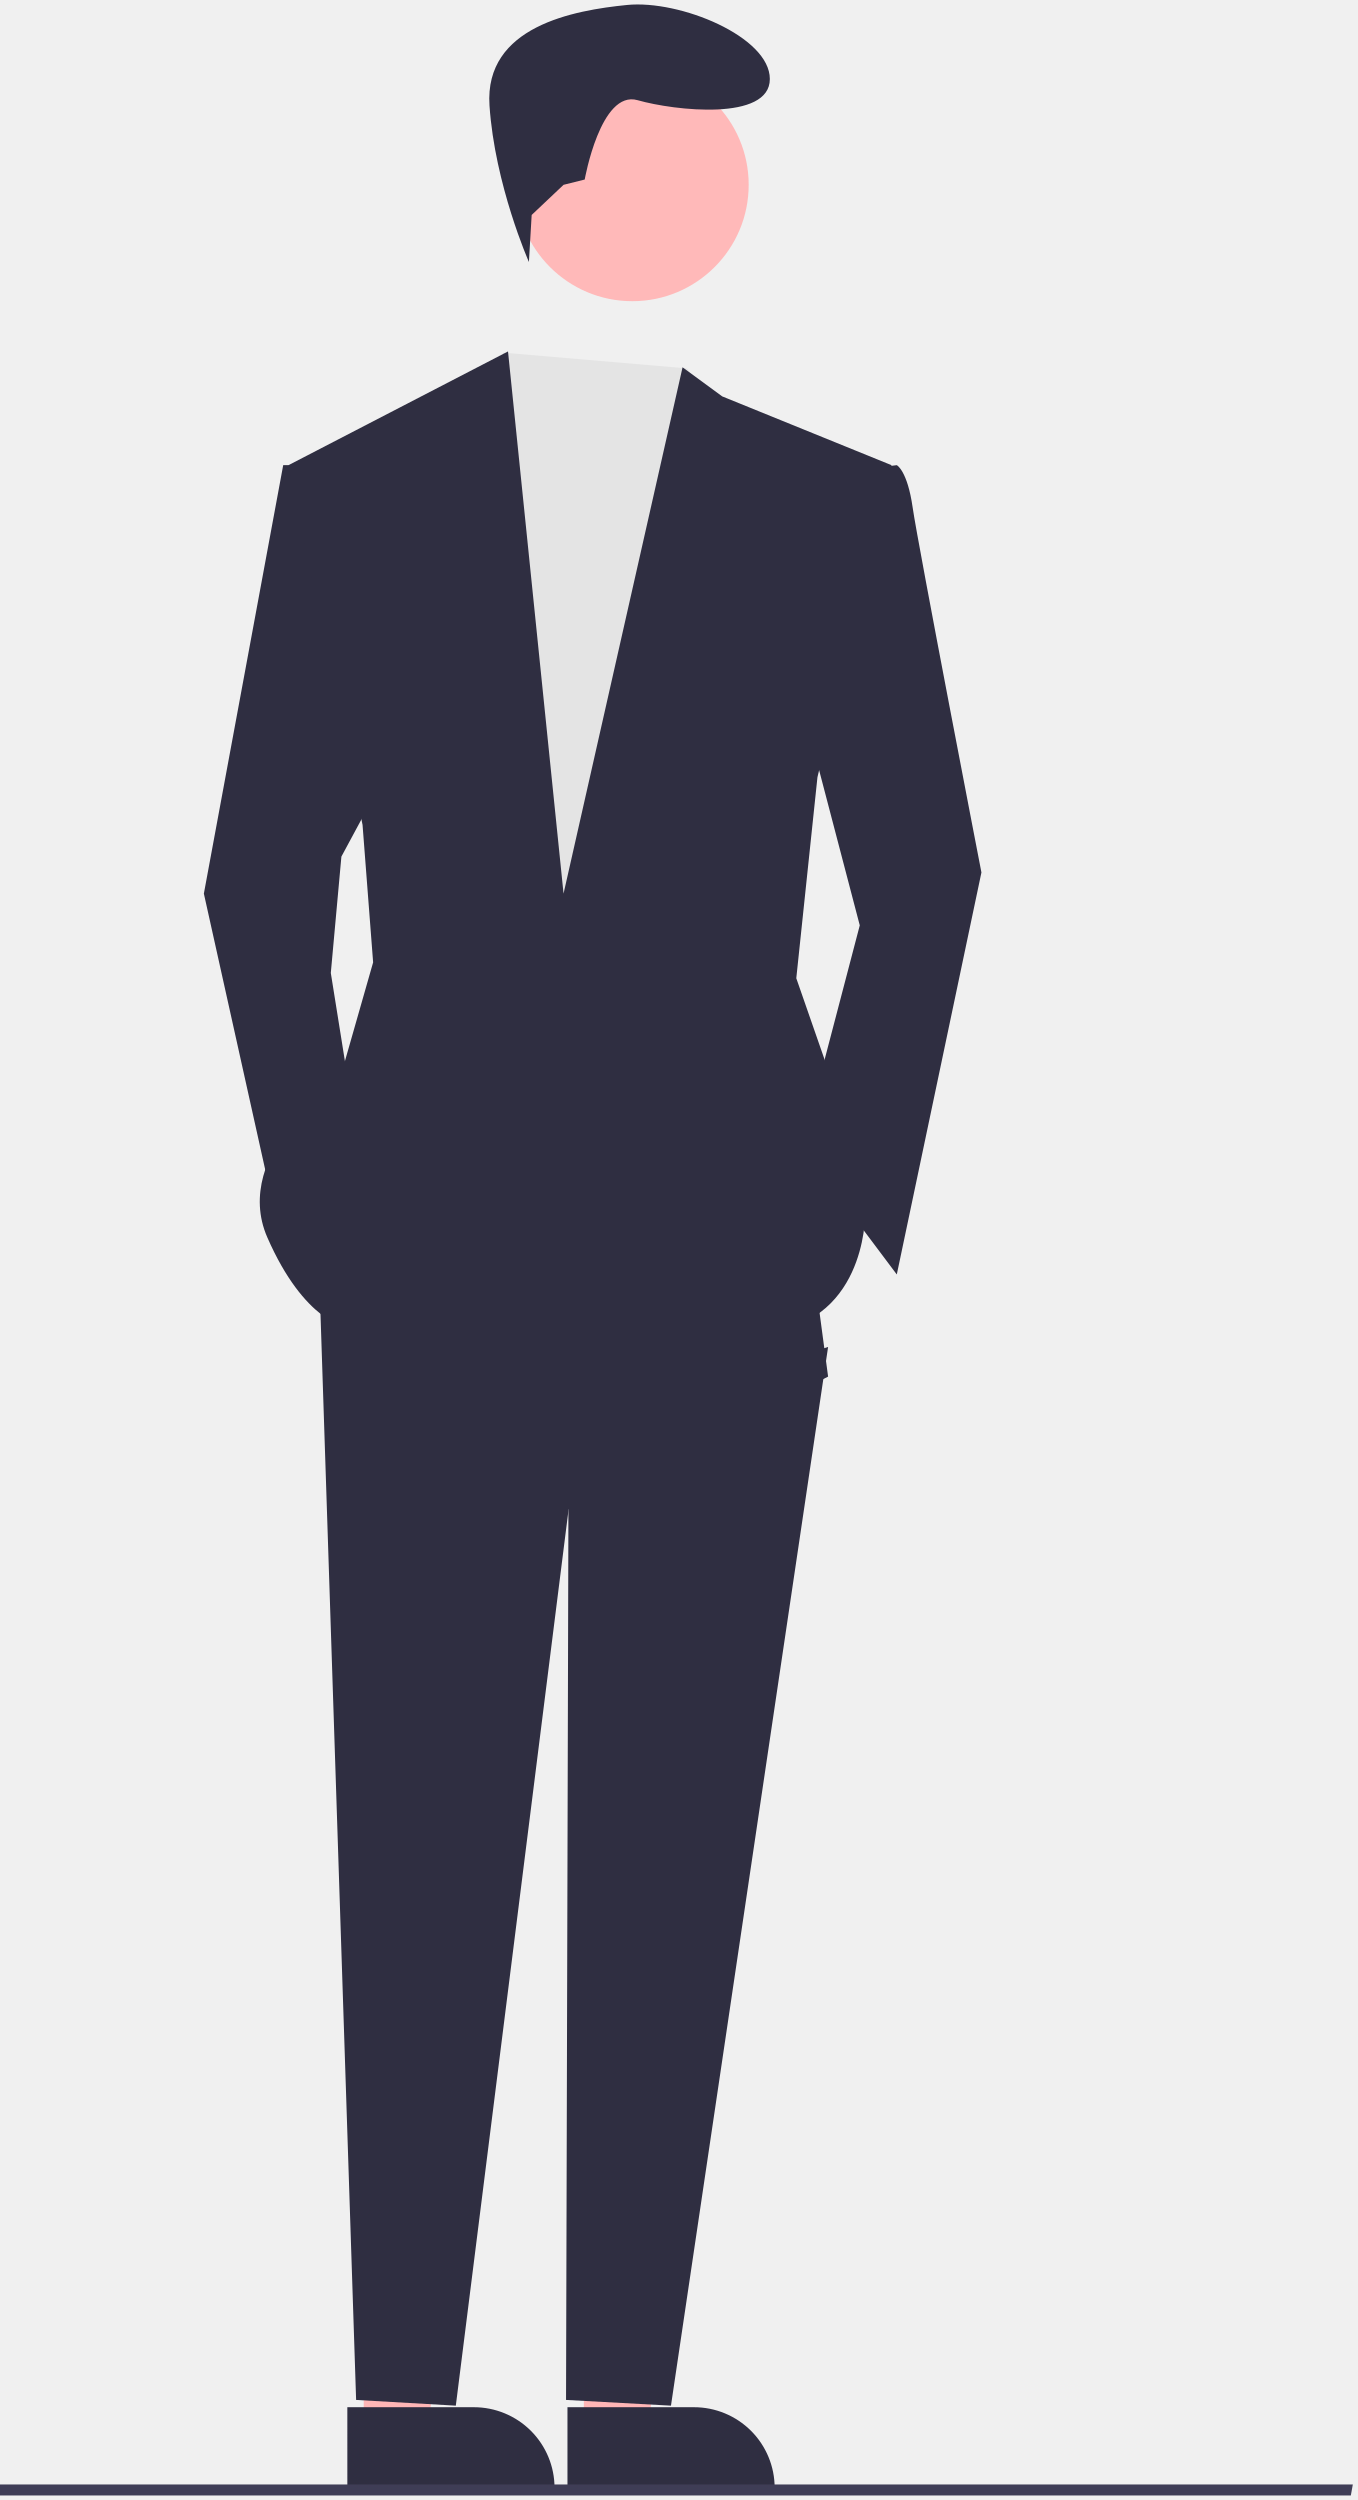
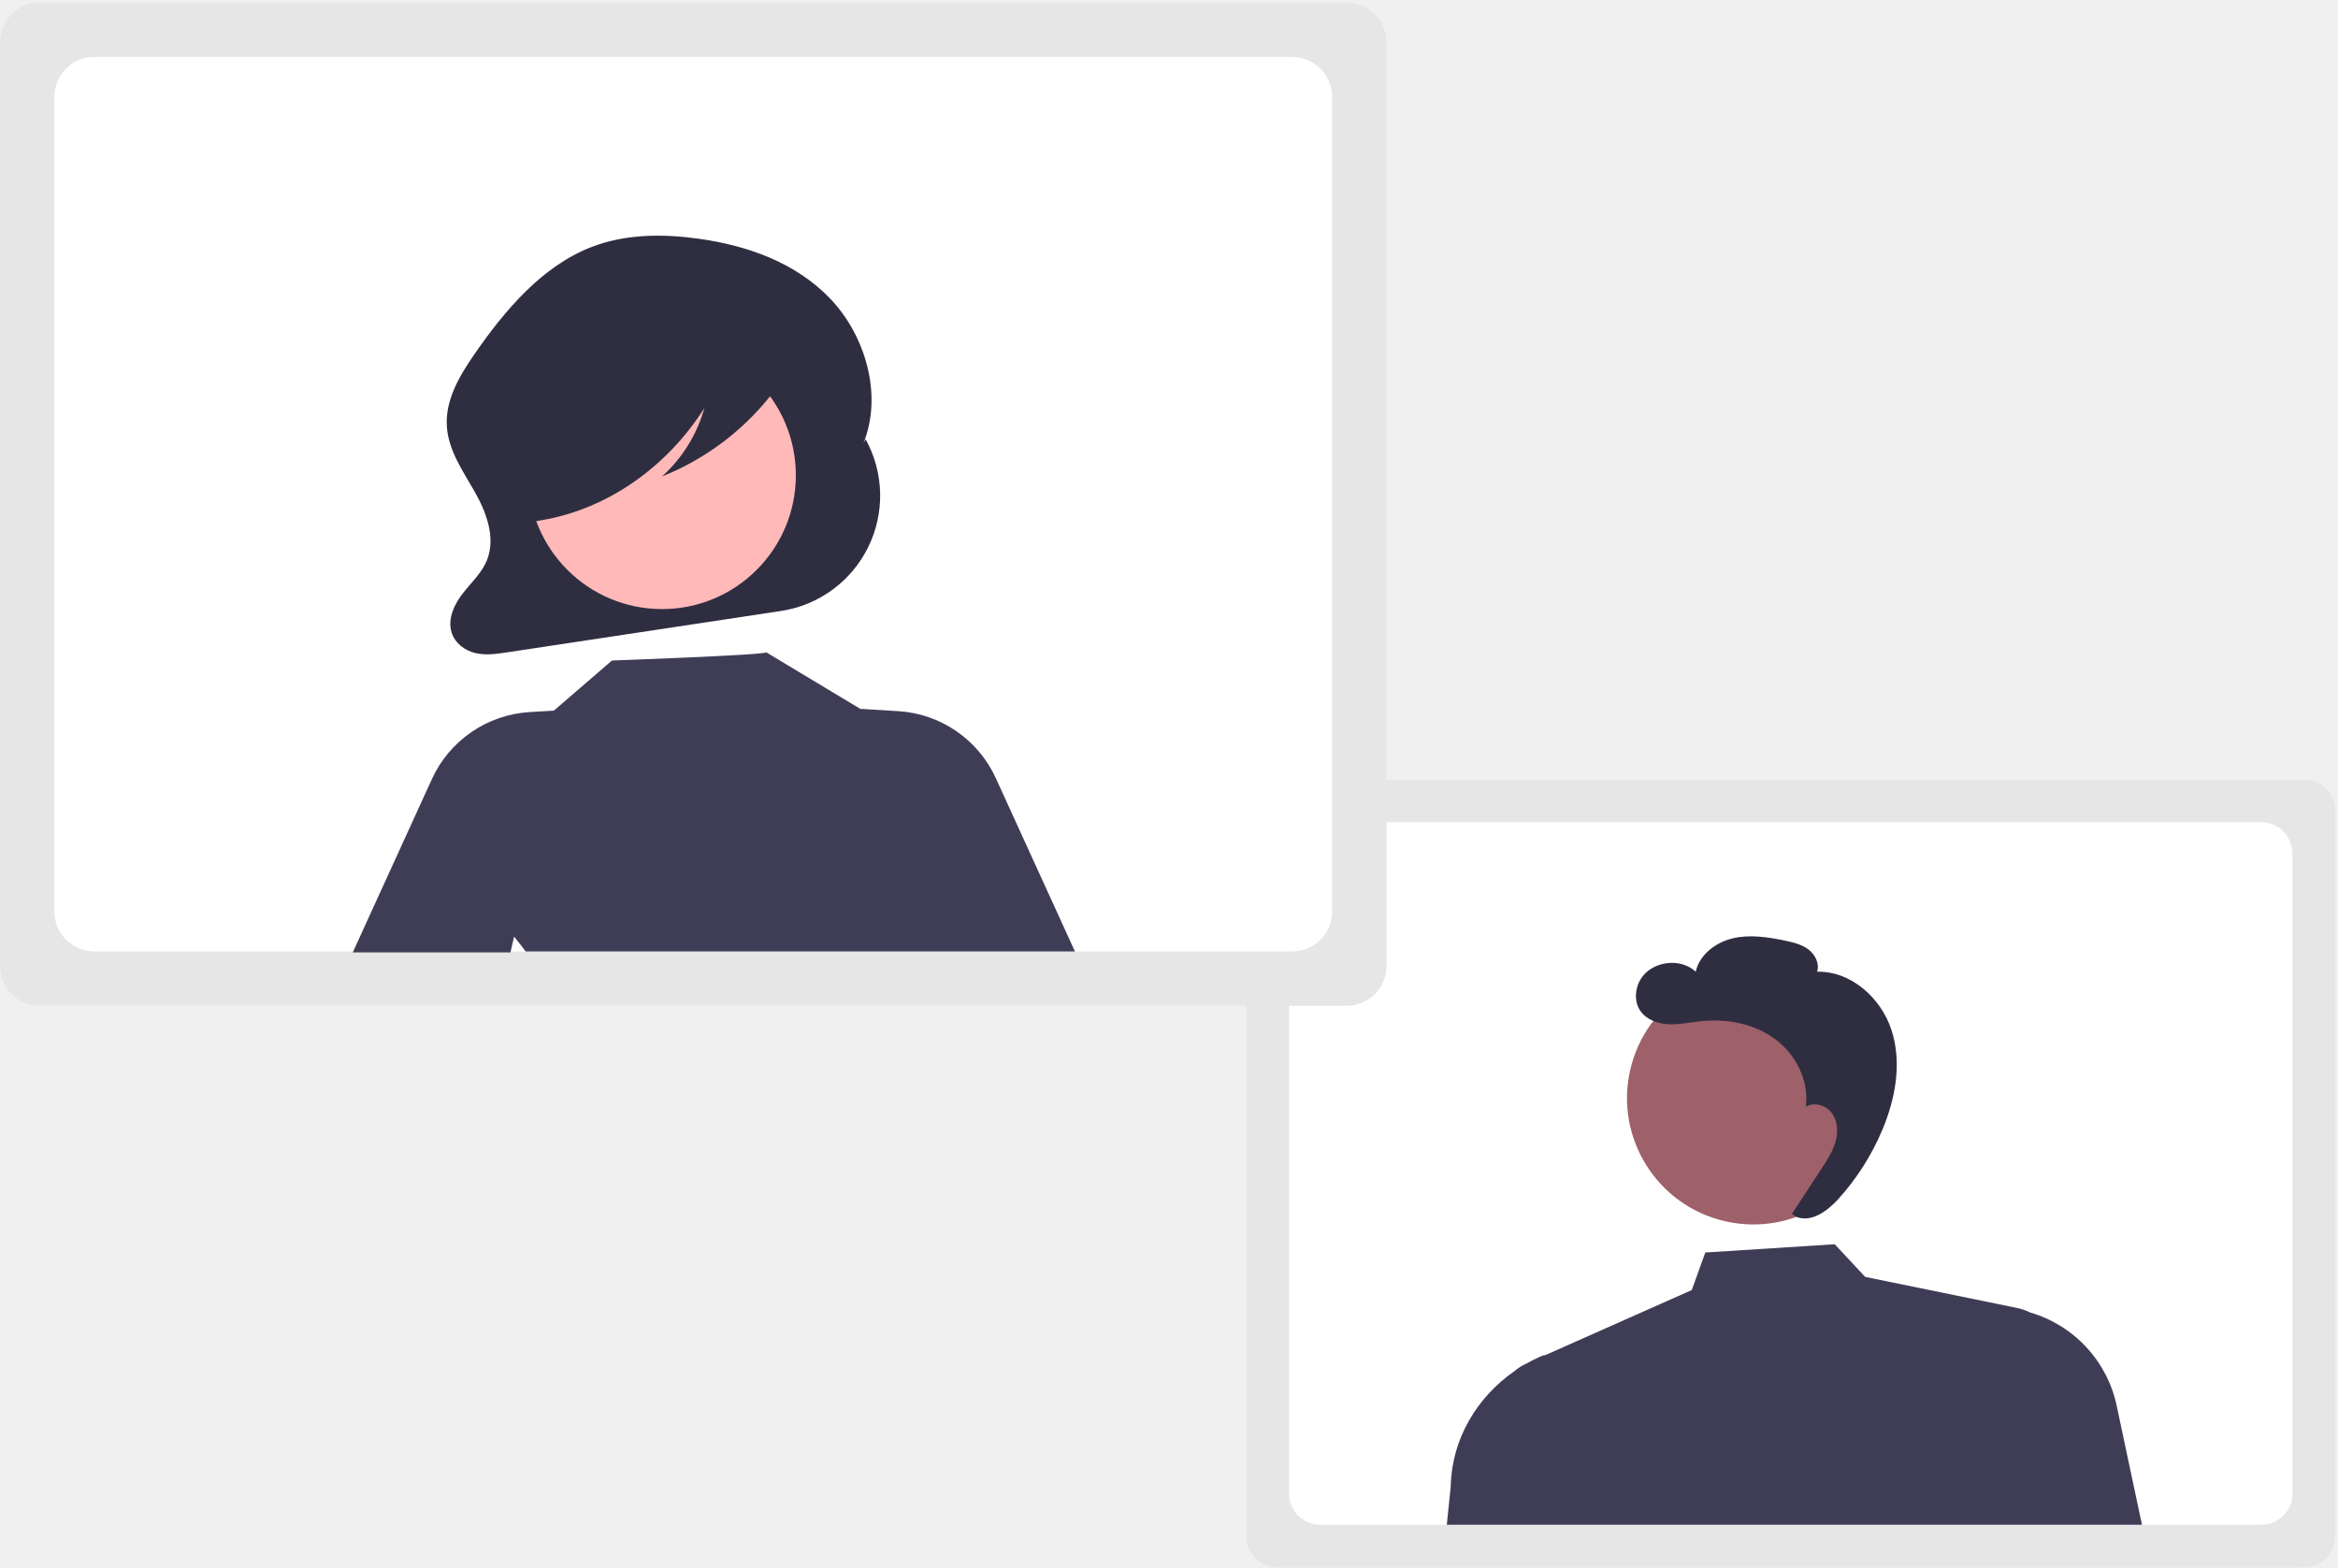
- <svg xmlns="http://www.w3.org/2000/svg" width="259" height="477" viewBox="0 0 259 477" fill="none">
-   <path d="M69.4 463.299H81.66L87.492 416.011L69.398 416.012L69.4 463.299Z" fill="#FFB6B6" />
-   <path d="M66.272 459.297L90.416 459.296C94.497 459.296 98.412 460.917 101.297 463.803C104.183 466.688 105.804 470.602 105.804 474.682V475.182L66.273 475.184L66.272 459.297Z" fill="#2F2E41" />
-   <path d="M111.4 463.299H123.66L129.492 416.011L111.398 416.012L111.4 463.299Z" fill="#FFB6B6" />
-   <path d="M108.272 459.297L132.416 459.296H132.417C136.498 459.296 140.412 460.917 143.297 463.803C146.183 466.688 147.804 470.602 147.804 474.682V475.182L108.273 475.184L108.272 459.297Z" fill="#2F2E41" />
-   <path d="M158 257L128.02 459L108 457.908L108.497 272.43L158 257Z" fill="#2F2E41" />
-   <path d="M77.167 201L149.917 202.101L158 262.655L108.49 287.978L86.969 459L67.947 457.909L61 246.14L77.167 201Z" fill="#2F2E41" />
-   <path d="M120.645 57.467C132.907 57.467 142.848 47.526 142.848 35.263C142.848 23.001 132.907 13.06 120.645 13.06C108.382 13.06 98.441 23.001 98.441 35.263C98.441 47.526 108.382 57.467 120.645 57.467Z" fill="#FFB9B9" />
-   <path d="M131.038 70.282L143.858 86.735L137.802 212.89L90.368 211.881L82.294 101.874L92.386 73.615L96.038 67.282L131.038 70.282Z" fill="#E4E4E4" />
-   <path d="M152.941 134.169L164.043 176.558L152.941 218.946L171.108 243.168L187.256 166.465C187.256 166.465 175.145 103.892 174.135 96.827C173.126 89.763 171.108 88.753 171.108 88.753L163.034 89.763L152.941 134.169Z" fill="#2F2E41" />
-   <path d="M72.203 150.317L65.138 163.438L63.118 185.641L67.156 210.872L53.026 234.085L38.898 170.502L54.035 88.753H60.092L72.203 150.317Z" fill="#2F2E41" />
-   <path d="M101.443 41.014L100.917 49.99C100.917 49.99 94.404 35.263 93.395 20.125C92.386 4.986 109.543 1.958 119.635 0.949C129.728 -0.06 146.885 7.004 146.885 15.078C146.885 23.152 128.719 21.134 121.654 19.115C114.589 17.097 111.562 34.254 111.562 34.254L107.525 35.263L101.443 41.014Z" fill="#2F2E41" />
-   <path d="M155.969 148.299L151.932 186.65L160.006 209.863L165.052 232.066C165.052 232.066 165.052 253.26 144.867 254.27C124.682 255.279 66.146 253.26 66.146 253.26C66.146 253.26 58.072 252.251 51.007 236.103C43.943 219.955 65.137 204.817 65.137 204.817L71.192 183.622L69.174 157.382L55.044 88.753L96.928 67.055L107.525 170.502L130.233 70.082L137.802 75.633L170.098 88.753L155.969 148.299Z" fill="#2F2E41" />
-   <path d="M257.738 476.136H0V474.03H258.12L257.738 476.136Z" fill="#3F3D56" />
+ <svg xmlns="http://www.w3.org/2000/svg" width="814" height="546" viewBox="0 0 814 546" fill="none">
+   <path d="M802.126 545.85H444.811C441.919 545.847 439.146 544.696 437.1 542.651C435.055 540.605 433.905 537.832 433.901 534.94V282.358C433.905 279.466 435.055 276.693 437.1 274.647C439.146 272.602 441.919 271.452 444.811 271.448H802.126C805.019 271.452 807.792 272.602 809.837 274.647C811.882 276.693 813.033 279.466 813.036 282.358V534.94C813.033 537.833 811.882 540.606 809.837 542.651C807.792 544.696 805.018 545.847 802.126 545.85Z" fill="#E6E6E6" />
+   <path d="M787.25 286.322H459.691C456.798 286.326 454.023 287.477 451.977 289.523C449.931 291.569 448.78 294.343 448.776 297.237V520.06C448.78 522.954 449.931 525.728 451.977 527.774C454.023 529.82 456.798 530.971 459.691 530.975H787.25C790.143 530.971 792.916 529.819 794.961 527.773C797.006 525.727 798.155 522.953 798.157 520.06V297.237C798.155 294.344 797.006 291.57 794.961 289.524C792.916 287.478 790.143 286.326 787.25 286.322Z" fill="white" />
+   <path d="M653.321 392.25C658.757 368.572 643.969 344.971 620.292 339.535C596.615 334.1 573.014 348.887 567.578 372.565C562.142 396.242 576.93 419.843 600.607 425.279C624.285 430.715 647.885 415.927 653.321 392.25Z" fill="#9E616A" />
+   <path d="M736.957 489.554C735.339 481.911 731.678 474.85 726.364 469.123C721.049 463.396 714.281 459.218 706.78 457.034L706.747 457.016C705.316 456.311 703.8 455.791 702.237 455.468L649.375 444.652L638.784 433.288L593.718 436.165L589.014 449.237L537.247 472.244L538.106 471.642C535.888 472.531 533.731 473.565 531.648 474.736L531.386 474.853C529.894 475.523 528.508 476.407 527.271 477.478C514.107 486.614 505.409 501.28 505.087 517.632L503.721 530.975H745.748L736.957 489.554Z" fill="#3F3D56" />
+   <path d="M658.589 358.831C654.988 347.584 644.452 338.086 632.646 338.388C633.565 335.582 631.994 332.436 629.643 330.65C627.292 328.865 624.318 328.15 621.427 327.548C615.452 326.303 609.225 325.352 603.285 326.755C597.344 328.158 591.715 332.42 590.377 338.375C584.967 333.304 574.962 334.707 571.155 341.071C569.196 344.346 568.919 348.746 571.036 351.921C573.14 355.076 577.124 356.496 580.912 356.675C584.7 356.854 588.45 356.004 592.221 355.608C601.229 354.662 610.743 356.477 618.025 361.863C625.307 367.249 629.96 376.484 628.665 385.448C631.576 383.588 635.769 384.88 637.802 387.673C639.835 390.466 639.996 394.282 639.052 397.605C638.107 400.928 636.19 403.876 634.3 406.768C630.82 412.092 627.339 417.417 623.859 422.741L625.285 423.689C630.535 425.903 636.215 421.764 640.037 417.538C646.483 410.408 651.675 402.238 655.394 393.375C659.959 382.482 662.19 370.079 658.589 358.831Z" fill="#2F2E41" />
+   <path d="M468.838 350.26H13.891C10.208 350.256 6.677 348.791 4.073 346.187C1.469 343.583 0.004 340.052 0 336.369V14.773C0.004 11.09 1.469 7.559 4.073 4.955C6.677 2.351 10.208 0.886 13.891 0.882H468.838C472.52 0.886 476.051 2.351 478.655 4.955C481.259 7.559 482.724 11.09 482.728 14.773V336.369C482.724 340.052 481.259 343.583 478.655 346.187C476.051 348.791 472.52 350.256 468.838 350.26Z" fill="#E6E6E6" />
+   <path d="M449.897 19.82H32.837C29.152 19.825 25.62 21.291 23.015 23.896C20.41 26.501 18.944 30.033 18.939 33.717V317.424C18.944 321.109 20.41 324.641 23.015 327.246C25.62 329.851 29.152 331.317 32.837 331.321H449.897C453.58 331.316 457.111 329.85 459.715 327.245C462.318 324.639 463.781 321.108 463.784 317.424V33.717C463.781 30.034 462.318 26.502 459.715 23.897C457.111 21.292 453.58 19.825 449.897 19.82Z" fill="white" />
+   <path d="M301.375 152.962L300.606 154.348C307.452 137.474 301.226 116.682 289.012 103.959C276.799 91.235 259.819 85.418 243.1 83.111C230.688 81.398 217.805 81.447 206.004 85.993C188.914 92.577 175.857 107.818 164.955 123.672C159.968 130.924 155.065 139.191 155.562 148.255C156.023 156.666 161.016 163.804 165.105 170.94C169.194 178.076 172.608 186.93 169.674 194.718C167.925 199.36 164.229 202.703 161.23 206.499C158.232 210.296 155.765 215.428 157.213 220.192C158.385 224.046 161.911 226.58 165.536 227.425C169.162 228.27 172.922 227.718 176.594 227.163L271.894 212.765C278.37 211.787 284.513 209.257 289.799 205.391C295.086 201.525 299.359 196.438 302.255 190.564C305.151 184.69 306.583 178.202 306.43 171.655C306.277 165.107 304.542 158.694 301.375 152.962Z" fill="#2F2E41" />
+   <path d="M230.489 212.101C256.223 212.101 277.083 191.24 277.083 165.507C277.083 139.774 256.223 118.913 230.489 118.913C204.756 118.913 183.896 139.774 183.896 165.507C183.896 191.24 204.756 212.101 230.489 212.101Z" fill="#FFB9B9" />
+   <path d="M346.707 270.985C343.692 264.378 338.936 258.715 332.948 254.604C326.961 250.492 319.968 248.087 312.719 247.645L299.733 246.859L299.765 246.995L266.754 227.138C267.566 228.067 213.059 230.014 213.059 230.014L192.835 247.462L184.353 247.975C177.103 248.417 170.111 250.822 164.123 254.934C158.136 259.045 153.38 264.708 150.365 271.315L122.822 331.651H177.719L178.992 326.17C180.378 327.858 181.721 329.575 183.022 331.321H374.249L346.707 270.985Z" fill="#3F3D56" />
+   <path d="M274.685 122.262C273.482 115.899 266.993 112.989 261.433 111.579C245.305 107.464 228.528 106.543 212.047 108.867C200.033 110.58 187.733 114.358 179.015 123.736C172.216 131.051 168.103 141.528 167.782 152.347C167.596 158.652 168.723 165.213 171.86 170.523C174.997 175.832 180.345 179.684 185.864 179.549L186.423 181.493C209.817 178.234 231.547 163.678 245.233 142.101C242.664 151.273 237.553 159.531 230.489 165.92C246.283 159.6 260.011 149.02 270.146 135.357C272.913 131.683 275.6 127.103 274.685 122.262Z" fill="#2F2E41" />
</svg>
